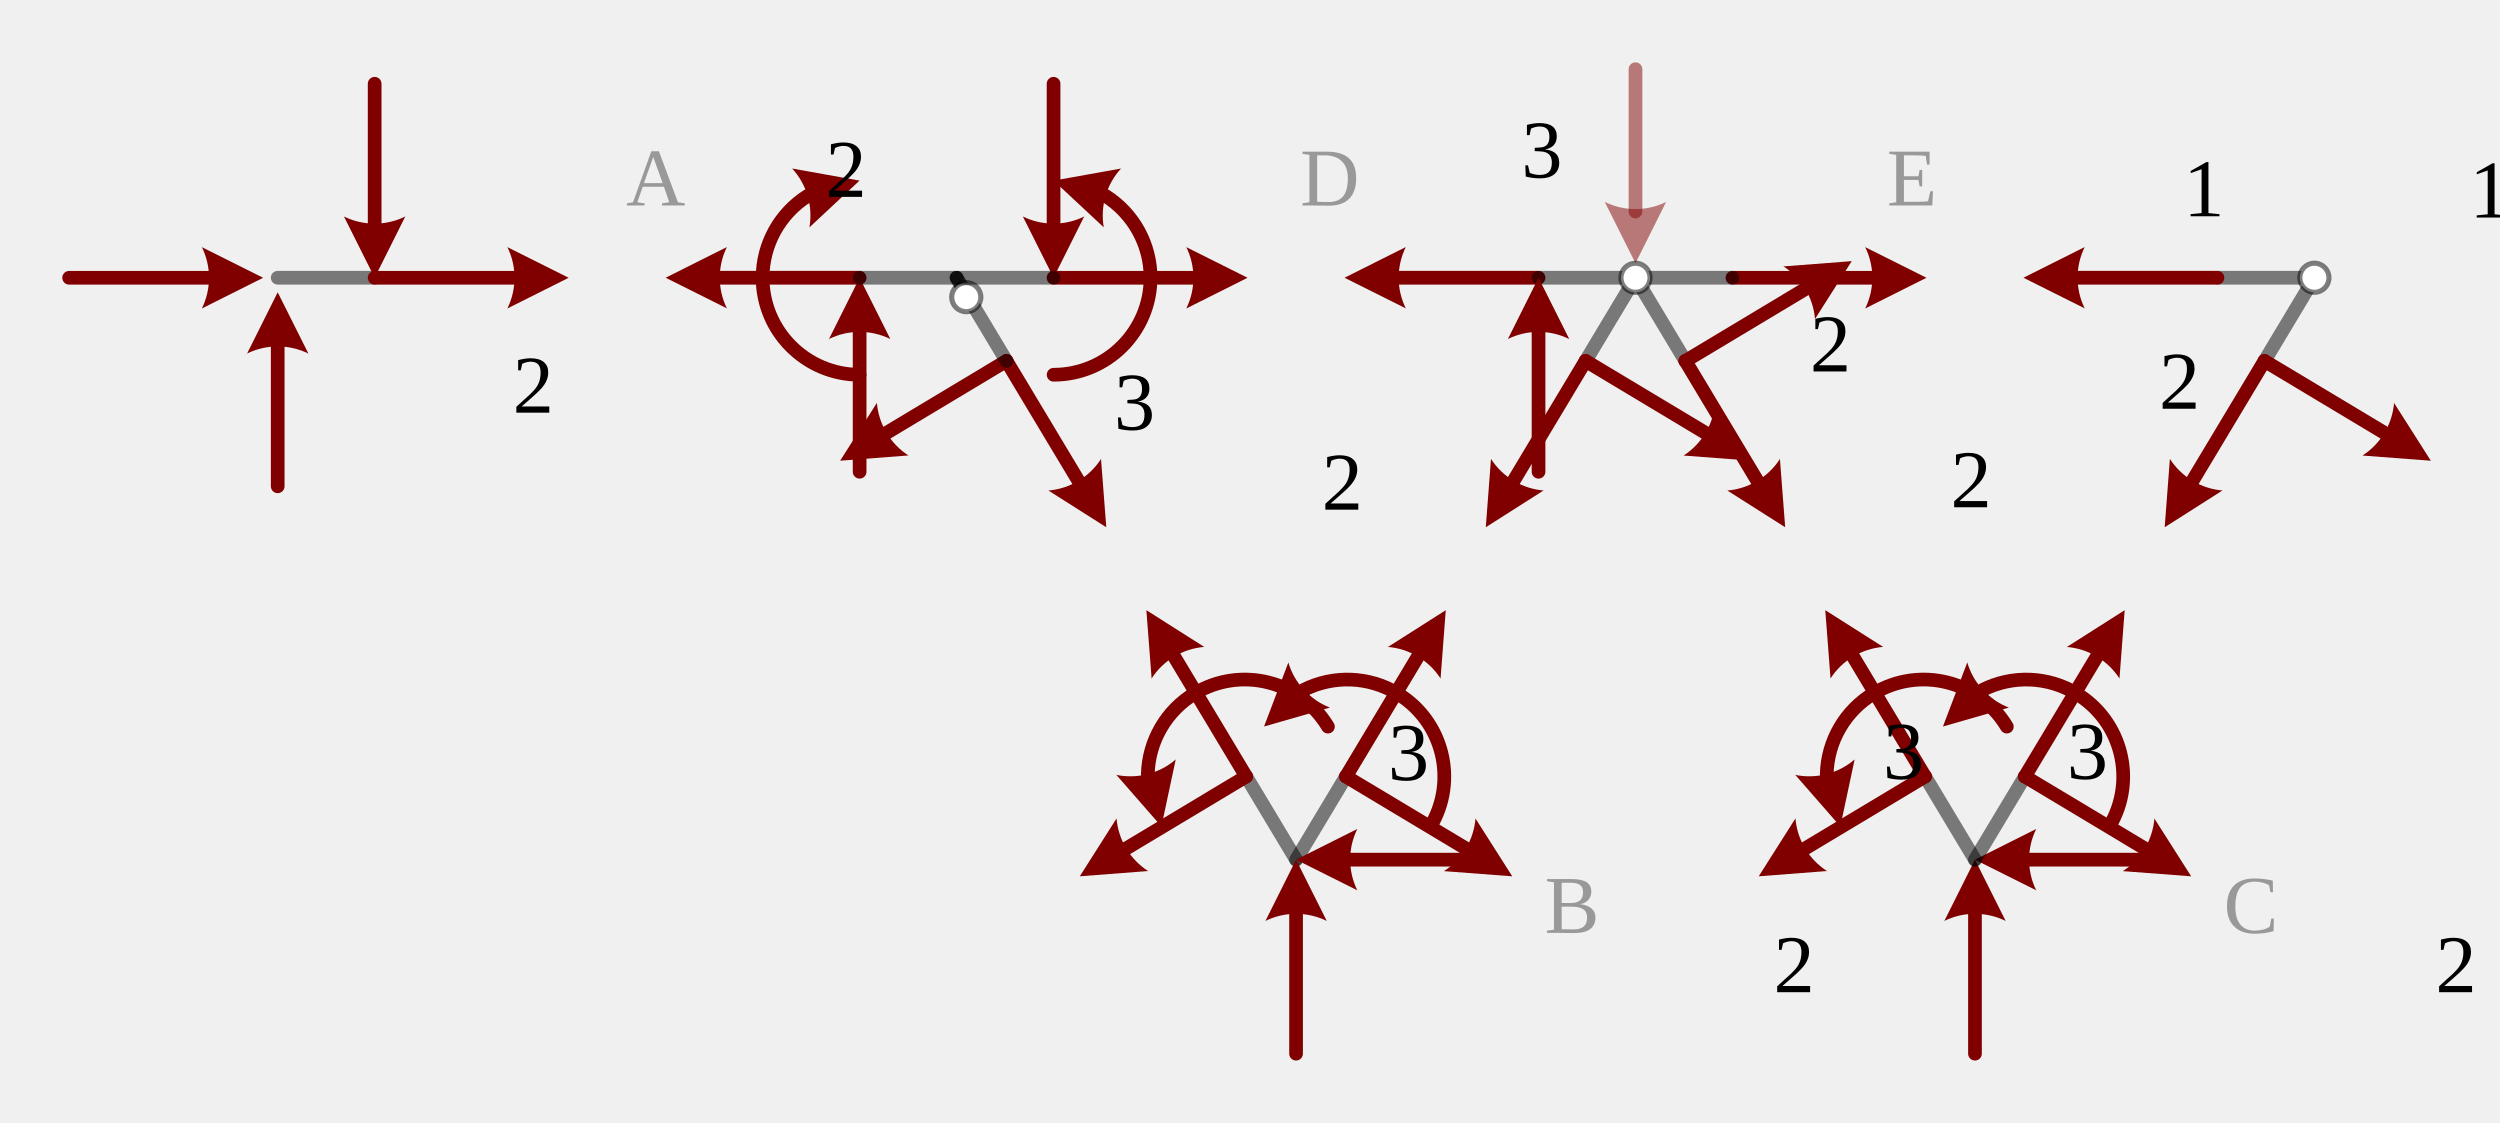
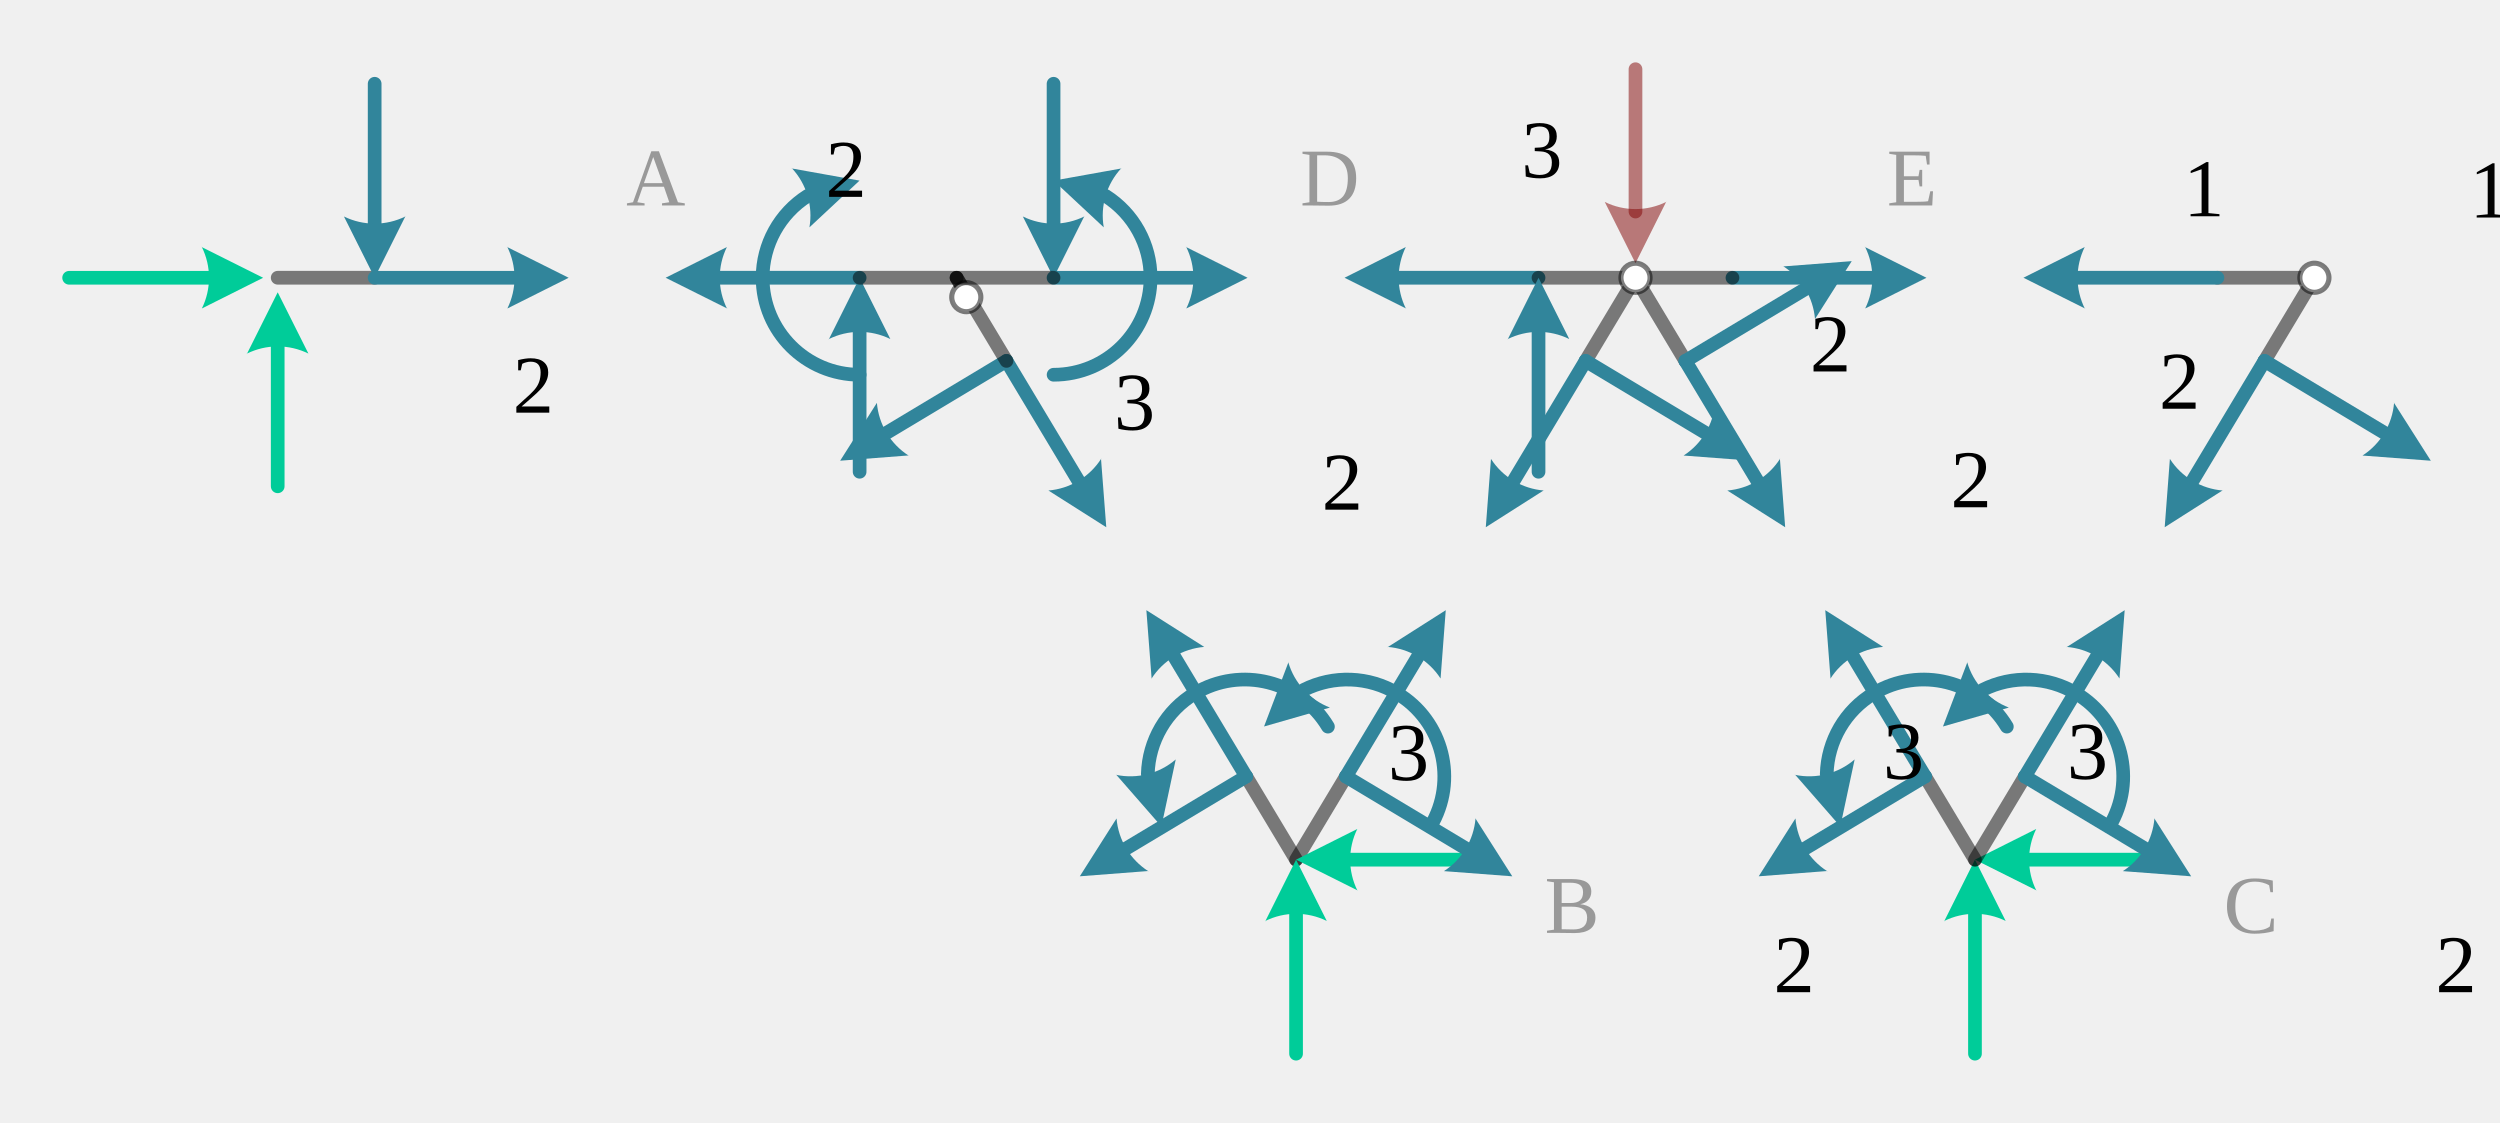
- <svg xmlns="http://www.w3.org/2000/svg" xmlns:ns1="http://schemas.microsoft.com/visio/2003/SVGExtensions/" xmlns:xlink="http://www.w3.org/1999/xlink" width="5.074in" height="2.279in" viewBox="0 0 365.339 164.072" xml:space="preserve" color-interpolation-filters="sRGB" class="st12">
+ <svg xmlns="http://www.w3.org/2000/svg" xmlns:ns1="http://schemas.microsoft.com/visio/2003/SVGExtensions/" xmlns:xlink="http://www.w3.org/1999/xlink" width="5.074in" height="2.279in" viewBox="0 0 365.339 164.072" xml:space="preserve" color-interpolation-filters="sRGB" class="st14">
  <ns1:documentProperties ns1:langID="1043" ns1:metric="true" ns1:viewMarkup="false" />
  <style type="text/css">
	
		.st1 {stroke:#000000;stroke-linecap:round;stroke-linejoin:round;stroke-opacity:0.5;stroke-width:2}
		.st2 {marker-start:url(#mrkr5-21);stroke:#800000;stroke-linecap:round;stroke-linejoin:round;stroke-opacity:0.5;stroke-width:2}
		.st3 {fill:#800000;fill-opacity:0.5;stroke:#800000;stroke-opacity:0.5;stroke-width:0.442}
- 		.st4 {marker-start:url(#mrkr5-27);stroke:#800000;stroke-linecap:round;stroke-linejoin:round;stroke-width:2}
- 		.st5 {fill:#800000;fill-opacity:1;stroke:#800000;stroke-opacity:1;stroke-width:0.442}
- 		.st6 {marker-end:url(#mrkr5-98);stroke:#800000;stroke-linecap:round;stroke-linejoin:round;stroke-width:2}
- 		.st7 {fill:#ffffff;stroke:#000000;stroke-linecap:round;stroke-linejoin:round;stroke-opacity:0.5;stroke-width:0.75}
- 		.st8 {fill:none;stroke:none;stroke-linecap:round;stroke-linejoin:round;stroke-width:0.24}
- 		.st9 {fill:#999999;font-family:Times New Roman;font-size:1em}
- 		.st10 {fill:none;stroke:none;stroke-linecap:round;stroke-linejoin:round;stroke-width:0.75}
- 		.st11 {fill:#000000;font-family:Times New Roman;font-size:1em}
- 		.st12 {fill:none;fill-rule:evenodd;font-size:12px;overflow:visible;stroke-linecap:square;stroke-miterlimit:3}
+ 		.st4 {marker-start:url(#mrkr5-27);stroke:#00cc99;stroke-linecap:round;stroke-linejoin:round;stroke-width:2}
+ 		.st5 {fill:#00cc99;fill-opacity:1;stroke:#00cc99;stroke-opacity:1;stroke-width:0.442}
+ 		.st6 {marker-start:url(#mrkr5-58);stroke:#31859b;stroke-linecap:round;stroke-linejoin:round;stroke-width:2}
+ 		.st7 {fill:#31859b;fill-opacity:1;stroke:#31859b;stroke-opacity:1;stroke-width:0.442}
+ 		.st8 {marker-end:url(#mrkr5-99);stroke:#31859b;stroke-linecap:round;stroke-linejoin:round;stroke-width:2}
+ 		.st9 {fill:#ffffff;stroke:#000000;stroke-linecap:round;stroke-linejoin:round;stroke-opacity:0.5;stroke-width:0.75}
+ 		.st10 {fill:none;stroke:none;stroke-linecap:round;stroke-linejoin:round;stroke-width:0.24}
+ 		.st11 {fill:#999999;font-family:Times New Roman;font-size:1em}
+ 		.st12 {fill:none;stroke:none;stroke-linecap:round;stroke-linejoin:round;stroke-width:0.75}
+ 		.st13 {fill:#000000;font-family:Times New Roman;font-size:1em}
+ 		.st14 {fill:none;fill-rule:evenodd;font-size:12px;overflow:visible;stroke-linecap:square;stroke-miterlimit:3}
	
	</style>
  <defs id="Markers">
    <g id="lend5">
      <path d="M 2 1 L 0 0 L 1.981 -0.993 C 1.672 -0.365 1.673 0.373 1.985 1 " style="stroke:none" />
    </g>
    <marker id="mrkr5-21" class="st3" ns1:arrowType="5" ns1:arrowSize="2" ns1:setback="3.775" refX="3.775" orient="auto" markerUnits="strokeWidth" overflow="visible">
      <use xlink:href="#lend5" transform="scale(2.26) " />
    </marker>
    <marker id="mrkr5-27" class="st5" ns1:arrowType="5" ns1:arrowSize="2" ns1:setback="3.775" refX="3.775" orient="auto" markerUnits="strokeWidth" overflow="visible">
      <use xlink:href="#lend5" transform="scale(2.26) " />
    </marker>
-     <marker id="mrkr5-98" class="st5" ns1:arrowType="5" ns1:arrowSize="2" ns1:setback="3.775" refX="-3.775" orient="auto" markerUnits="strokeWidth" overflow="visible">
+     <marker id="mrkr5-58" class="st7" ns1:arrowType="5" ns1:arrowSize="2" ns1:setback="3.775" refX="3.775" orient="auto" markerUnits="strokeWidth" overflow="visible">
+       <use xlink:href="#lend5" transform="scale(2.26) " />
+     </marker>
+     <marker id="mrkr5-99" class="st7" ns1:arrowType="5" ns1:arrowSize="2" ns1:setback="3.775" refX="-3.775" orient="auto" markerUnits="strokeWidth" overflow="visible">
      <use xlink:href="#lend5" transform="scale(-2.26,-2.26) " />
    </marker>
  </defs>
  <g ns1:mID="0" ns1:index="1" ns1:groupContext="foregroundPage">
    <ns1:pageProperties ns1:drawingScale="0.0393701" ns1:pageScale="0.0393701" ns1:drawingUnits="24" ns1:shadowOffsetX="8.50394" ns1:shadowOffsetY="-8.50394" />
-     <g id="shape451-1" ns1:mID="451" ns1:groupContext="shape" transform="translate(40.5794,-123.493)">
-       <path d="M0 164.07 L14.17 164.07" class="st1" />
-     </g>
-     <g id="shape452-4" ns1:mID="452" ns1:groupContext="shape" transform="translate(379.695,124.994) rotate(120.964)">
-       <path d="M0 164.07 L14.17 164.07" class="st1" />
-     </g>
-     <g id="shape453-7" ns1:mID="453" ns1:groupContext="shape" transform="translate(280.483,-43.835) rotate(59.0362)">
+     <g id="shape138-1" ns1:mID="138" ns1:groupContext="shape" transform="translate(40.5794,-123.493)">
+       <path d="M0 164.07 L14.17 164.07" class="st1" />
+     </g>
+     <g id="shape139-4" ns1:mID="139" ns1:groupContext="shape" transform="translate(379.695,124.994) rotate(120.964)">
+       <path d="M0 164.07 L14.17 164.07" class="st1" />
+     </g>
+     <g id="shape140-7" ns1:mID="140" ns1:groupContext="shape" transform="translate(280.483,-43.835) rotate(59.0362)">
      <path d="M0 164.07 L2.83 164.07" class="st1" />
    </g>
-     <g id="shape454-10" ns1:mID="454" ns1:groupContext="shape" transform="translate(322.797,29.0509) rotate(59.0362)">
-       <path d="M0 164.07 L14.17 164.07" class="st1" />
-     </g>
-     <g id="shape455-13" ns1:mID="455" ns1:groupContext="shape" transform="translate(337.381,197.88) rotate(120.964)">
-       <path d="M0 164.07 L14.17 164.07" class="st1" />
-     </g>
-     <g id="shape456-16" ns1:mID="456" ns1:groupContext="shape" transform="translate(74.9323,38.4535) rotate(-90)">
+     <g id="shape141-10" ns1:mID="141" ns1:groupContext="shape" transform="translate(322.797,29.0509) rotate(59.0362)">
+       <path d="M0 164.07 L14.17 164.07" class="st1" />
+     </g>
+     <g id="shape142-13" ns1:mID="142" ns1:groupContext="shape" transform="translate(337.381,197.88) rotate(120.964)">
+       <path d="M0 164.07 L14.17 164.07" class="st1" />
+     </g>
+     <g id="shape143-16" ns1:mID="143" ns1:groupContext="shape" transform="translate(74.9323,38.4535) rotate(-90)">
      <path d="M7.55 164.07 L7.91 164.07 L28.35 164.07" class="st2" />
    </g>
-     <g id="shape457-22" ns1:mID="457" ns1:groupContext="shape" transform="translate(204.652,42.7055) rotate(90)">
-       <path d="M7.55 164.07 L7.91 164.07 L28.35 164.07" class="st4" />
-     </g>
-     <g id="shape458-28" ns1:mID="458" ns1:groupContext="shape" transform="translate(353.471,125.619) rotate(90)">
-       <path d="M7.55 164.07 L7.91 164.07 L28.35 164.07" class="st4" />
-     </g>
-     <g id="shape459-33" ns1:mID="459" ns1:groupContext="shape" transform="translate(452.683,125.619) rotate(90)">
-       <path d="M7.55 164.07 L7.91 164.07 L28.35 164.07" class="st4" />
-     </g>
-     <g id="shape460-38" ns1:mID="460" ns1:groupContext="shape" transform="translate(288.611,-38.4535)">
-       <path d="M7.55 164.07 L7.91 164.07 L28.35 164.07" class="st4" />
-     </g>
-     <g id="shape461-43" ns1:mID="461" ns1:groupContext="shape" transform="translate(189.398,-38.4535)">
-       <path d="M7.55 164.07 L7.91 164.07 L28.35 164.07" class="st4" />
-     </g>
-     <g id="shape462-48" ns1:mID="462" ns1:groupContext="shape" transform="translate(38.4535,204.652) rotate(180)">
-       <path d="M7.55 164.07 L7.91 164.07 L28.35 164.07" class="st4" />
-     </g>
-     <g id="shape463-53" ns1:mID="463" ns1:groupContext="shape" transform="translate(83.0991,204.652) rotate(180)">
-       <path d="M7.55 164.07 L7.91 164.07 L28.35 164.07" class="st4" />
-     </g>
-     <g id="shape464-58" ns1:mID="464" ns1:groupContext="shape" transform="translate(-109.32,40.5795) rotate(-90)">
-       <path d="M7.55 164.07 L7.91 164.07 L28.35 164.07" class="st4" />
-     </g>
-     <g id="shape465-63" ns1:mID="465" ns1:groupContext="shape" transform="translate(-10.1071,40.5795) rotate(-90)">
-       <path d="M7.55 164.07 L7.91 164.07 L28.35 164.07" class="st4" />
-     </g>
-     <g id="shape466-68" ns1:mID="466" ns1:groupContext="shape" transform="translate(289.691,40.5795) rotate(90)">
-       <path d="M7.55 164.07 L7.91 164.07 L28.35 164.07" class="st4" />
-     </g>
-     <g id="shape467-73" ns1:mID="467" ns1:groupContext="shape" transform="translate(20.9774,161.454) rotate(-120.964)">
-       <path d="M7.55 164.07 L7.91 164.07 L28.35 164.07" class="st4" />
-     </g>
-     <g id="shape468-78" ns1:mID="468" ns1:groupContext="shape" transform="translate(182.312,204.652) rotate(180)">
-       <path d="M7.55 164.07 L7.91 164.07 L28.35 164.07" class="st4" />
-     </g>
-     <g id="shape469-83" ns1:mID="469" ns1:groupContext="shape" transform="translate(97.2723,-123.493)">
-       <path d="M7.55 164.07 L7.91 164.07 L28.35 164.07" class="st4" />
-     </g>
-     <g id="shape470-88" ns1:mID="470" ns1:groupContext="shape" transform="translate(38.3626,-73.3737) rotate(-30.9638)">
-       <path d="M7.55 164.07 L7.91 164.07 L28.35 164.07" class="st4" />
-     </g>
-     <g id="shape471-93" ns1:mID="471" ns1:groupContext="shape" transform="translate(-38.4536,54.7527) rotate(-90)">
-       <path d="M-0 164.07 A14.173 14.173 0 0 1 14.17 149.9 A14.173 14.173 0 0 1 26.14 156.48 L26.24 156.82" class="st6" />
-     </g>
-     <g id="shape472-99" ns1:mID="472" ns1:groupContext="shape" transform="translate(318.038,54.7527) rotate(90) scale(-1,1)">
-       <path d="M-0 164.07 A14.173 14.173 0 0 1 14.17 149.9 A14.173 14.173 0 0 1 26.14 156.48 L26.24 156.82" class="st6" />
-     </g>
-     <g id="shape473-104" ns1:mID="473" ns1:groupContext="shape" transform="translate(196.485,-123.493)">
-       <path d="M7.55 164.07 L7.91 164.07 L28.35 164.07" class="st4" />
-     </g>
-     <g id="shape474-109" ns1:mID="474" ns1:groupContext="shape" transform="translate(281.524,204.652) rotate(180)">
-       <path d="M7.55 164.07 L7.91 164.07 L28.35 164.07" class="st4" />
-     </g>
-     <g id="shape475-114" ns1:mID="475" ns1:groupContext="shape" transform="translate(6.39328,137.148) rotate(-120.964)">
-       <path d="M0 164.07 L14.17 164.07" class="st1" />
-     </g>
-     <g id="shape476-117" ns1:mID="476" ns1:groupContext="shape" transform="translate(139.083,-118.532)">
-       <ellipse cx="2.126" cy="161.946" rx="2.126" ry="2.126" class="st7" />
-     </g>
-     <g id="shape477-119" ns1:mID="477" ns1:groupContext="shape" transform="translate(125.619,-123.493)">
-       <path d="M0 164.07 L14.17 164.07" class="st1" />
-     </g>
-     <g id="shape478-122" ns1:mID="478" ns1:groupContext="shape" transform="translate(139.792,-123.493)">
-       <path d="M0 164.07 L14.17 164.07" class="st1" />
-     </g>
-     <g id="shape479-125" ns1:mID="479" ns1:groupContext="shape" transform="translate(224.831,-123.493)">
-       <path d="M0 164.07 L14.17 164.07" class="st1" />
-     </g>
-     <g id="shape480-128" ns1:mID="480" ns1:groupContext="shape" transform="translate(239.005,-123.493)">
-       <path d="M0 164.07 L14.17 164.07" class="st1" />
-     </g>
-     <g id="shape481-131" ns1:mID="481" ns1:groupContext="shape" transform="translate(105.606,137.148) rotate(-120.964)">
-       <path d="M0 164.07 L14.17 164.07" class="st1" />
-     </g>
-     <g id="shape482-134" ns1:mID="482" ns1:groupContext="shape" transform="translate(236.879,-121.367)">
-       <ellipse cx="2.126" cy="161.946" rx="2.126" ry="2.126" class="st7" />
-     </g>
-     <g id="shape483-136" ns1:mID="483" ns1:groupContext="shape" transform="translate(388.904,40.5795) rotate(90)">
-       <path d="M7.55 164.07 L7.91 164.07 L28.35 164.07" class="st4" />
-     </g>
-     <g id="shape484-141" ns1:mID="484" ns1:groupContext="shape" transform="translate(308.213,4.7439) rotate(59.0362)">
-       <path d="M7.55 164.07 L7.91 164.07 L28.35 164.07" class="st4" />
-     </g>
-     <g id="shape485-146" ns1:mID="485" ns1:groupContext="shape" transform="translate(73.3847,-12.6412) rotate(-30.9638)">
-       <path d="M7.55 164.07 L7.91 164.07 L28.35 164.07" class="st4" />
-     </g>
-     <g id="shape486-151" ns1:mID="486" ns1:groupContext="shape" transform="translate(351.965,173.573) rotate(120.964)">
-       <path d="M7.55 164.07 L7.91 164.07 L28.35 164.07" class="st4" />
-     </g>
-     <g id="shape487-156" ns1:mID="487" ns1:groupContext="shape" transform="translate(136.583,268.74) rotate(-149.036)">
-       <path d="M7.55 164.07 L7.91 164.07 L28.35 164.07" class="st4" />
-     </g>
-     <g id="shape488-161" ns1:mID="488" ns1:groupContext="shape" transform="translate(76.4376,-7.37481) rotate(-59.0362)">
-       <path d="M7.55 164.07 L7.91 164.07 L28.35 164.07" class="st4" />
-     </g>
-     <g id="shape489-166" ns1:mID="489" ns1:groupContext="shape" transform="translate(171.605,208.008) rotate(-149.036)">
-       <path d="M7.55 164.07 L7.91 164.07 L28.35 164.07" class="st4" />
-     </g>
-     <g id="shape490-171" ns1:mID="490" ns1:groupContext="shape" transform="translate(120.19,161.454) rotate(-120.964)">
-       <path d="M7.55 164.07 L7.91 164.07 L28.35 164.07" class="st4" />
-     </g>
-     <g id="shape491-176" ns1:mID="491" ns1:groupContext="shape" transform="translate(355.018,178.84) rotate(149.036)">
-       <path d="M7.55 164.07 L7.91 164.07 L28.35 164.07" class="st4" />
-     </g>
-     <g id="shape492-181" ns1:mID="492" ns1:groupContext="shape" transform="translate(478.908,124.994) rotate(120.964)">
-       <path d="M0 164.07 L14.17 164.07" class="st1" />
-     </g>
-     <g id="shape493-184" ns1:mID="493" ns1:groupContext="shape" transform="translate(324.044,-123.493)">
-       <path d="M0 164.07 L14.17 164.07" class="st1" />
-     </g>
-     <g id="shape494-187" ns1:mID="494" ns1:groupContext="shape" transform="translate(336.091,-121.367)">
-       <ellipse cx="2.126" cy="161.946" rx="2.126" ry="2.126" class="st7" />
-     </g>
-     <g id="shape495-189" ns1:mID="495" ns1:groupContext="shape" transform="translate(295.698,-123.493)">
-       <path d="M7.55 164.07 L7.91 164.07 L28.35 164.07" class="st4" />
-     </g>
-     <g id="shape496-194" ns1:mID="496" ns1:groupContext="shape" transform="translate(175.65,-7.37484) rotate(-59.0362)">
-       <path d="M7.55 164.07 L7.91 164.07 L28.35 164.07" class="st4" />
-     </g>
-     <g id="shape497-199" ns1:mID="497" ns1:groupContext="shape" transform="translate(270.817,208.008) rotate(-149.036)">
-       <path d="M7.55 164.07 L7.91 164.07 L28.35 164.07" class="st4" />
-     </g>
-     <g id="shape498-204" ns1:mID="498" ns1:groupContext="shape" transform="translate(422.01,29.0509) rotate(59.0362)">
-       <path d="M0 164.07 L14.17 164.07" class="st1" />
-     </g>
-     <g id="shape499-207" ns1:mID="499" ns1:groupContext="shape" transform="translate(436.594,197.88) rotate(120.964)">
-       <path d="M0 164.07 L14.17 164.07" class="st1" />
-     </g>
-     <g id="shape500-210" ns1:mID="500" ns1:groupContext="shape" transform="translate(451.178,173.573) rotate(120.964)">
-       <path d="M7.55 164.07 L7.91 164.07 L28.35 164.07" class="st4" />
-     </g>
-     <g id="shape501-215" ns1:mID="501" ns1:groupContext="shape" transform="translate(235.795,268.74) rotate(-149.036)">
-       <path d="M7.55 164.07 L7.91 164.07 L28.35 164.07" class="st4" />
-     </g>
-     <g id="shape502-220" ns1:mID="502" ns1:groupContext="shape" transform="translate(407.425,4.7439) rotate(59.0362)">
-       <path d="M7.55 164.07 L7.91 164.07 L28.35 164.07" class="st4" />
-     </g>
-     <g id="shape503-225" ns1:mID="503" ns1:groupContext="shape" transform="translate(172.597,-12.6412) rotate(-30.9638)">
-       <path d="M7.55 164.07 L7.91 164.07 L28.35 164.07" class="st4" />
-     </g>
-     <g id="shape504-230" ns1:mID="504" ns1:groupContext="shape" transform="translate(293.46,-19.9298) rotate(30.9638) scale(-1,1)">
-       <path d="M-0 164.07 A14.173 14.173 0 0 1 14.17 149.9 A14.173 14.173 0 0 1 26.14 156.48 L26.24 156.82" class="st6" />
-     </g>
-     <g id="shape505-235" ns1:mID="505" ns1:groupContext="shape" transform="translate(109.643,-34.514) rotate(-30.9638) scale(-1,1)">
-       <path d="M-0 164.07 A14.173 14.173 0 0 1 14.17 149.9 A14.173 14.173 0 0 1 26.14 156.48 L26.24 156.82" class="st6" />
-     </g>
-     <g id="shape506-240" ns1:mID="506" ns1:groupContext="shape" transform="translate(392.673,-19.9298) rotate(30.9638) scale(-1,1)">
-       <path d="M-0 164.07 A14.173 14.173 0 0 1 14.17 149.9 A14.173 14.173 0 0 1 26.14 156.48 L26.24 156.82" class="st6" />
-     </g>
-     <g id="shape507-245" ns1:mID="507" ns1:groupContext="shape" transform="translate(208.856,-34.514) rotate(-30.9638) scale(-1,1)">
-       <path d="M-0 164.07 A14.173 14.173 0 0 1 14.17 149.9 A14.173 14.173 0 0 1 26.14 156.48 L26.24 156.82" class="st6" />
-     </g>
-     <g id="shape508-250" ns1:mID="508" ns1:groupContext="shape" transform="translate(33.4928,-130.579)">
-       <ns1:textBlock ns1:margins="rect(4,4,4,4)" ns1:tabSpace="42.5197" />
-       <ns1:textRect cx="7.087" cy="156.986" width="14.18" height="14.173" />
-       <rect x="0" y="149.899" width="14.173" height="14.173" class="st8" />
-       <text x="4" y="160.59" class="st9" ns1:langID="1043">
+     <g id="shape144-22" ns1:mID="144" ns1:groupContext="shape" transform="translate(204.652,42.7055) rotate(90)">
+       <path d="M7.55 164.07 L7.91 164.07 L28.35 164.07" class="st4" />
+     </g>
+     <g id="shape145-28" ns1:mID="145" ns1:groupContext="shape" transform="translate(353.471,125.619) rotate(90)">
+       <path d="M7.55 164.07 L7.91 164.07 L28.35 164.07" class="st4" />
+     </g>
+     <g id="shape146-33" ns1:mID="146" ns1:groupContext="shape" transform="translate(452.683,125.619) rotate(90)">
+       <path d="M7.55 164.07 L7.91 164.07 L28.35 164.07" class="st4" />
+     </g>
+     <g id="shape147-38" ns1:mID="147" ns1:groupContext="shape" transform="translate(288.611,-38.4535)">
+       <path d="M7.55 164.07 L7.91 164.07 L28.35 164.07" class="st4" />
+     </g>
+     <g id="shape148-43" ns1:mID="148" ns1:groupContext="shape" transform="translate(189.398,-38.4535)">
+       <path d="M7.55 164.07 L7.91 164.07 L28.35 164.07" class="st4" />
+     </g>
+     <g id="shape149-48" ns1:mID="149" ns1:groupContext="shape" transform="translate(38.4535,204.652) rotate(180)">
+       <path d="M7.55 164.07 L7.91 164.07 L28.35 164.07" class="st4" />
+     </g>
+     <g id="shape150-53" ns1:mID="150" ns1:groupContext="shape" transform="translate(83.0991,204.652) rotate(180)">
+       <path d="M7.55 164.07 L7.91 164.07 L28.35 164.07" class="st6" />
+     </g>
+     <g id="shape151-59" ns1:mID="151" ns1:groupContext="shape" transform="translate(-109.32,40.5795) rotate(-90)">
+       <path d="M7.55 164.07 L7.91 164.07 L28.35 164.07" class="st6" />
+     </g>
+     <g id="shape152-64" ns1:mID="152" ns1:groupContext="shape" transform="translate(-10.1071,40.5795) rotate(-90)">
+       <path d="M7.55 164.07 L7.91 164.07 L28.35 164.07" class="st6" />
+     </g>
+     <g id="shape153-69" ns1:mID="153" ns1:groupContext="shape" transform="translate(289.691,40.5795) rotate(90)">
+       <path d="M7.55 164.07 L7.91 164.07 L28.35 164.07" class="st6" />
+     </g>
+     <g id="shape154-74" ns1:mID="154" ns1:groupContext="shape" transform="translate(20.9774,161.454) rotate(-120.964)">
+       <path d="M7.55 164.07 L7.91 164.07 L28.35 164.07" class="st6" />
+     </g>
+     <g id="shape155-79" ns1:mID="155" ns1:groupContext="shape" transform="translate(182.312,204.652) rotate(180)">
+       <path d="M7.55 164.07 L7.91 164.07 L28.35 164.07" class="st6" />
+     </g>
+     <g id="shape156-84" ns1:mID="156" ns1:groupContext="shape" transform="translate(97.2723,-123.493)">
+       <path d="M7.55 164.07 L7.91 164.07 L28.35 164.07" class="st6" />
+     </g>
+     <g id="shape157-89" ns1:mID="157" ns1:groupContext="shape" transform="translate(38.3626,-73.3737) rotate(-30.9638)">
+       <path d="M7.55 164.07 L7.91 164.07 L28.35 164.07" class="st6" />
+     </g>
+     <g id="shape158-94" ns1:mID="158" ns1:groupContext="shape" transform="translate(-38.4536,54.7527) rotate(-90)">
+       <path d="M-0 164.07 A14.173 14.173 0 0 1 14.17 149.9 A14.173 14.173 0 0 1 26.14 156.48 L26.24 156.82" class="st8" />
+     </g>
+     <g id="shape159-100" ns1:mID="159" ns1:groupContext="shape" transform="translate(318.038,54.7527) rotate(90) scale(-1,1)">
+       <path d="M-0 164.07 A14.173 14.173 0 0 1 14.17 149.9 A14.173 14.173 0 0 1 26.14 156.48 L26.24 156.82" class="st8" />
+     </g>
+     <g id="shape160-105" ns1:mID="160" ns1:groupContext="shape" transform="translate(196.485,-123.493)">
+       <path d="M7.55 164.07 L7.91 164.07 L28.35 164.07" class="st6" />
+     </g>
+     <g id="shape161-110" ns1:mID="161" ns1:groupContext="shape" transform="translate(281.524,204.652) rotate(180)">
+       <path d="M7.55 164.07 L7.91 164.07 L28.35 164.07" class="st6" />
+     </g>
+     <g id="shape162-115" ns1:mID="162" ns1:groupContext="shape" transform="translate(6.39328,137.148) rotate(-120.964)">
+       <path d="M0 164.07 L14.17 164.07" class="st1" />
+     </g>
+     <g id="shape163-118" ns1:mID="163" ns1:groupContext="shape" transform="translate(139.083,-118.532)">
+       <ellipse cx="2.126" cy="161.946" rx="2.126" ry="2.126" class="st9" />
+     </g>
+     <g id="shape164-120" ns1:mID="164" ns1:groupContext="shape" transform="translate(125.619,-123.493)">
+       <path d="M0 164.07 L14.17 164.07" class="st1" />
+     </g>
+     <g id="shape165-123" ns1:mID="165" ns1:groupContext="shape" transform="translate(139.792,-123.493)">
+       <path d="M0 164.07 L14.17 164.07" class="st1" />
+     </g>
+     <g id="shape166-126" ns1:mID="166" ns1:groupContext="shape" transform="translate(224.831,-123.493)">
+       <path d="M0 164.07 L14.17 164.07" class="st1" />
+     </g>
+     <g id="shape167-129" ns1:mID="167" ns1:groupContext="shape" transform="translate(239.005,-123.493)">
+       <path d="M0 164.07 L14.17 164.07" class="st1" />
+     </g>
+     <g id="shape168-132" ns1:mID="168" ns1:groupContext="shape" transform="translate(105.606,137.148) rotate(-120.964)">
+       <path d="M0 164.07 L14.17 164.07" class="st1" />
+     </g>
+     <g id="shape169-135" ns1:mID="169" ns1:groupContext="shape" transform="translate(236.879,-121.367)">
+       <ellipse cx="2.126" cy="161.946" rx="2.126" ry="2.126" class="st9" />
+     </g>
+     <g id="shape170-137" ns1:mID="170" ns1:groupContext="shape" transform="translate(388.904,40.5795) rotate(90)">
+       <path d="M7.55 164.07 L7.91 164.07 L28.35 164.07" class="st6" />
+     </g>
+     <g id="shape171-142" ns1:mID="171" ns1:groupContext="shape" transform="translate(308.213,4.7439) rotate(59.0362)">
+       <path d="M7.55 164.07 L7.91 164.07 L28.35 164.07" class="st6" />
+     </g>
+     <g id="shape172-147" ns1:mID="172" ns1:groupContext="shape" transform="translate(73.3847,-12.6412) rotate(-30.9638)">
+       <path d="M7.55 164.07 L7.91 164.07 L28.35 164.07" class="st6" />
+     </g>
+     <g id="shape173-152" ns1:mID="173" ns1:groupContext="shape" transform="translate(351.965,173.573) rotate(120.964)">
+       <path d="M7.55 164.07 L7.91 164.07 L28.35 164.07" class="st6" />
+     </g>
+     <g id="shape174-157" ns1:mID="174" ns1:groupContext="shape" transform="translate(136.583,268.74) rotate(-149.036)">
+       <path d="M7.55 164.07 L7.91 164.07 L28.35 164.07" class="st6" />
+     </g>
+     <g id="shape175-162" ns1:mID="175" ns1:groupContext="shape" transform="translate(76.4376,-7.37481) rotate(-59.0362)">
+       <path d="M7.55 164.07 L7.91 164.07 L28.35 164.07" class="st6" />
+     </g>
+     <g id="shape176-167" ns1:mID="176" ns1:groupContext="shape" transform="translate(171.605,208.008) rotate(-149.036)">
+       <path d="M7.55 164.07 L7.91 164.07 L28.35 164.07" class="st6" />
+     </g>
+     <g id="shape177-172" ns1:mID="177" ns1:groupContext="shape" transform="translate(120.19,161.454) rotate(-120.964)">
+       <path d="M7.55 164.07 L7.91 164.07 L28.35 164.07" class="st6" />
+     </g>
+     <g id="shape178-177" ns1:mID="178" ns1:groupContext="shape" transform="translate(355.018,178.84) rotate(149.036)">
+       <path d="M7.55 164.07 L7.91 164.07 L28.35 164.07" class="st6" />
+     </g>
+     <g id="shape179-182" ns1:mID="179" ns1:groupContext="shape" transform="translate(478.908,124.994) rotate(120.964)">
+       <path d="M0 164.07 L14.17 164.07" class="st1" />
+     </g>
+     <g id="shape180-185" ns1:mID="180" ns1:groupContext="shape" transform="translate(324.044,-123.493)">
+       <path d="M0 164.07 L14.17 164.07" class="st1" />
+     </g>
+     <g id="shape181-188" ns1:mID="181" ns1:groupContext="shape" transform="translate(336.091,-121.367)">
+       <ellipse cx="2.126" cy="161.946" rx="2.126" ry="2.126" class="st9" />
+     </g>
+     <g id="shape182-190" ns1:mID="182" ns1:groupContext="shape" transform="translate(295.698,-123.493)">
+       <path d="M7.55 164.07 L7.91 164.07 L28.35 164.07" class="st6" />
+     </g>
+     <g id="shape183-195" ns1:mID="183" ns1:groupContext="shape" transform="translate(175.65,-7.37484) rotate(-59.0362)">
+       <path d="M7.55 164.07 L7.91 164.07 L28.35 164.07" class="st6" />
+     </g>
+     <g id="shape184-200" ns1:mID="184" ns1:groupContext="shape" transform="translate(270.817,208.008) rotate(-149.036)">
+       <path d="M7.55 164.07 L7.91 164.07 L28.35 164.07" class="st6" />
+     </g>
+     <g id="shape185-205" ns1:mID="185" ns1:groupContext="shape" transform="translate(422.01,29.0509) rotate(59.0362)">
+       <path d="M0 164.07 L14.17 164.07" class="st1" />
+     </g>
+     <g id="shape186-208" ns1:mID="186" ns1:groupContext="shape" transform="translate(436.594,197.88) rotate(120.964)">
+       <path d="M0 164.07 L14.17 164.07" class="st1" />
+     </g>
+     <g id="shape187-211" ns1:mID="187" ns1:groupContext="shape" transform="translate(451.178,173.573) rotate(120.964)">
+       <path d="M7.55 164.07 L7.91 164.07 L28.35 164.07" class="st6" />
+     </g>
+     <g id="shape188-216" ns1:mID="188" ns1:groupContext="shape" transform="translate(235.795,268.74) rotate(-149.036)">
+       <path d="M7.55 164.07 L7.91 164.07 L28.35 164.07" class="st6" />
+     </g>
+     <g id="shape189-221" ns1:mID="189" ns1:groupContext="shape" transform="translate(407.425,4.7439) rotate(59.0362)">
+       <path d="M7.55 164.07 L7.91 164.07 L28.35 164.07" class="st6" />
+     </g>
+     <g id="shape190-226" ns1:mID="190" ns1:groupContext="shape" transform="translate(172.597,-12.6412) rotate(-30.9638)">
+       <path d="M7.55 164.07 L7.91 164.07 L28.35 164.07" class="st6" />
+     </g>
+     <g id="shape191-231" ns1:mID="191" ns1:groupContext="shape" transform="translate(293.46,-19.9298) rotate(30.9638) scale(-1,1)">
+       <path d="M-0 164.07 A14.173 14.173 0 0 1 14.17 149.9 A14.173 14.173 0 0 1 26.14 156.48 L26.24 156.82" class="st8" />
+     </g>
+     <g id="shape192-236" ns1:mID="192" ns1:groupContext="shape" transform="translate(109.643,-34.514) rotate(-30.9638) scale(-1,1)">
+       <path d="M-0 164.07 A14.173 14.173 0 0 1 14.17 149.9 A14.173 14.173 0 0 1 26.14 156.48 L26.24 156.82" class="st8" />
+     </g>
+     <g id="shape193-241" ns1:mID="193" ns1:groupContext="shape" transform="translate(392.673,-19.9298) rotate(30.9638) scale(-1,1)">
+       <path d="M-0 164.07 A14.173 14.173 0 0 1 14.17 149.9 A14.173 14.173 0 0 1 26.14 156.48 L26.24 156.82" class="st8" />
+     </g>
+     <g id="shape194-246" ns1:mID="194" ns1:groupContext="shape" transform="translate(208.856,-34.514) rotate(-30.9638) scale(-1,1)">
+       <path d="M-0 164.07 A14.173 14.173 0 0 1 14.17 149.9 A14.173 14.173 0 0 1 26.14 156.48 L26.24 156.82" class="st8" />
+     </g>
+     <g id="shape195-251" ns1:mID="195" ns1:groupContext="shape" transform="translate(33.4928,-130.579)">
+       <ns1:textBlock ns1:margins="rect(4,4,4,4)" ns1:tabSpace="42.5197" />
+       <ns1:textRect cx="7.087" cy="156.986" width="14.18" height="14.173" />
+       <rect x="0" y="149.899" width="14.173" height="14.173" class="st10" />
+       <text x="4" y="160.59" class="st11" ns1:langID="1043">
        <ns1:paragraph ns1:horizAlign="1" />
        <ns1:tabList />A</text>
    </g>
-     <g id="shape509-253" ns1:mID="509" ns1:groupContext="shape" transform="translate(167.731,-24.2803)">
-       <ns1:textBlock ns1:margins="rect(4,4,4,4)" ns1:tabSpace="42.5197" />
-       <ns1:textRect cx="7.087" cy="156.986" width="14.18" height="14.173" />
-       <rect x="0" y="149.899" width="14.173" height="14.173" class="st8" />
-       <text x="4" y="160.59" class="st9" ns1:langID="1043">
+     <g id="shape196-254" ns1:mID="196" ns1:groupContext="shape" transform="translate(167.731,-24.2803)">
+       <ns1:textBlock ns1:margins="rect(4,4,4,4)" ns1:tabSpace="42.5197" />
+       <ns1:textRect cx="7.087" cy="156.986" width="14.18" height="14.173" />
+       <rect x="0" y="149.899" width="14.173" height="14.173" class="st10" />
+       <text x="4" y="160.59" class="st11" ns1:langID="1043">
        <ns1:paragraph ns1:horizAlign="1" />
        <ns1:tabList />B</text>
    </g>
-     <g id="shape510-256" ns1:mID="510" ns1:groupContext="shape" transform="translate(266.944,-24.2803)">
-       <ns1:textBlock ns1:margins="rect(4,4,4,4)" ns1:tabSpace="42.5197" />
-       <ns1:textRect cx="7.087" cy="156.986" width="14.18" height="14.173" />
-       <rect x="0" y="149.899" width="14.173" height="14.173" class="st8" />
-       <text x="4" y="160.59" class="st9" ns1:langID="1043">
+     <g id="shape197-257" ns1:mID="197" ns1:groupContext="shape" transform="translate(266.944,-24.2803)">
+       <ns1:textBlock ns1:margins="rect(4,4,4,4)" ns1:tabSpace="42.5197" />
+       <ns1:textRect cx="7.087" cy="156.986" width="14.18" height="14.173" />
+       <rect x="0" y="149.899" width="14.173" height="14.173" class="st10" />
+       <text x="4" y="160.59" class="st11" ns1:langID="1043">
        <ns1:paragraph ns1:horizAlign="1" />
        <ns1:tabList />C</text>
    </g>
-     <g id="shape511-259" ns1:mID="511" ns1:groupContext="shape" transform="translate(131.997,-130.579)">
-       <ns1:textBlock ns1:margins="rect(4,4,4,4)" ns1:tabSpace="42.5197" />
-       <ns1:textRect cx="7.087" cy="156.986" width="14.18" height="14.173" />
-       <rect x="0" y="149.899" width="14.173" height="14.173" class="st8" />
-       <text x="4" y="160.59" class="st9" ns1:langID="1043">
+     <g id="shape198-260" ns1:mID="198" ns1:groupContext="shape" transform="translate(131.997,-130.579)">
+       <ns1:textBlock ns1:margins="rect(4,4,4,4)" ns1:tabSpace="42.5197" />
+       <ns1:textRect cx="7.087" cy="156.986" width="14.18" height="14.173" />
+       <rect x="0" y="149.899" width="14.173" height="14.173" class="st10" />
+       <text x="4" y="160.59" class="st11" ns1:langID="1043">
        <ns1:paragraph ns1:horizAlign="1" />
        <ns1:tabList />D</text>
    </g>
-     <g id="shape512-262" ns1:mID="512" ns1:groupContext="shape" transform="translate(217.745,-130.579)">
-       <ns1:textBlock ns1:margins="rect(4,4,4,4)" ns1:tabSpace="42.5197" />
-       <ns1:textRect cx="7.087" cy="156.986" width="14.18" height="14.173" />
-       <rect x="0" y="149.899" width="14.173" height="14.173" class="st8" />
-       <text x="4" y="160.59" class="st9" ns1:langID="1043">
+     <g id="shape199-263" ns1:mID="199" ns1:groupContext="shape" transform="translate(217.745,-130.579)">
+       <ns1:textBlock ns1:margins="rect(4,4,4,4)" ns1:tabSpace="42.5197" />
+       <ns1:textRect cx="7.087" cy="156.986" width="14.18" height="14.173" />
+       <rect x="0" y="149.899" width="14.173" height="14.173" class="st10" />
+       <text x="4" y="160.59" class="st11" ns1:langID="1043">
        <ns1:paragraph ns1:horizAlign="1" />
        <ns1:tabList />E</text>
    </g>
-     <g id="shape513-265" ns1:mID="513" ns1:groupContext="shape" transform="translate(331.131,-130.579)">
-       <ns1:textBlock ns1:margins="rect(4,4,4,4)" ns1:tabSpace="42.5197" />
-       <ns1:textRect cx="7.087" cy="156.986" width="14.18" height="14.173" />
-       <rect x="0" y="149.899" width="14.173" height="14.173" class="st8" />
-       <text x="4" y="160.59" class="st9" ns1:langID="1043">
+     <g id="shape200-266" ns1:mID="200" ns1:groupContext="shape" transform="translate(331.131,-130.579)">
+       <ns1:textBlock ns1:margins="rect(4,4,4,4)" ns1:tabSpace="42.5197" />
+       <ns1:textRect cx="7.087" cy="156.986" width="14.18" height="14.173" />
+       <rect x="0" y="149.899" width="14.173" height="14.173" class="st10" />
+       <text x="4" y="160.59" class="st11" ns1:langID="1043">
        <ns1:paragraph ns1:horizAlign="1" />
        <ns1:tabList />G</text>
    </g>
-     <g id="shape530-268" ns1:mID="530" ns1:groupContext="shape" transform="translate(12.9451,-96.2094)">
-       <ns1:textBlock ns1:margins="rect(4,4,4,4)" ns1:tabSpace="42.5197" />
-       <ns1:textRect cx="10.984" cy="152.911" width="21.97" height="22.323" />
-       <rect x="0" y="141.749" width="21.968" height="22.323" class="st10" />
-       <text x="7.98" y="156.51" class="st11" ns1:langID="1043">
-         <ns1:paragraph ns1:horizAlign="1" />
-         <ns1:tabList />2</text>
-     </g>
-     <g id="shape531-271" ns1:mID="531" ns1:groupContext="shape" transform="translate(197.197,-11.5243)">
-       <ns1:textBlock ns1:margins="rect(4,4,4,4)" ns1:tabSpace="42.5197" />
-       <ns1:textRect cx="10.984" cy="152.911" width="21.97" height="22.323" />
-       <rect x="0" y="141.749" width="21.968" height="22.323" class="st10" />
-       <text x="7.98" y="156.51" class="st11" ns1:langID="1043">
-         <ns1:paragraph ns1:horizAlign="1" />
-         <ns1:tabList />2</text>
-     </g>
-     <g id="shape532-274" ns1:mID="532" ns1:groupContext="shape" transform="translate(293.929,-11.5243)">
-       <ns1:textBlock ns1:margins="rect(4,4,4,4)" ns1:tabSpace="42.5197" />
-       <ns1:textRect cx="10.984" cy="152.911" width="21.97" height="22.323" />
-       <rect x="0" y="141.749" width="21.968" height="22.323" class="st10" />
-       <text x="7.98" y="156.51" class="st11" ns1:langID="1043">
-         <ns1:paragraph ns1:horizAlign="1" />
-         <ns1:tabList />2</text>
-     </g>
-     <g id="shape533-277" ns1:mID="533" ns1:groupContext="shape" transform="translate(58.6538,-127.745)">
-       <ns1:textBlock ns1:margins="rect(4,4,4,4)" ns1:tabSpace="42.5197" />
-       <ns1:textRect cx="10.984" cy="152.911" width="21.97" height="22.323" />
-       <rect x="0" y="141.749" width="21.968" height="22.323" class="st10" />
-       <text x="7.98" y="156.51" class="st11" ns1:langID="1043">
-         <ns1:paragraph ns1:horizAlign="1" />
-         <ns1:tabList />2</text>
-     </g>
-     <g id="shape534-280" ns1:mID="534" ns1:groupContext="shape" transform="translate(100.819,-93.7291)">
-       <ns1:textBlock ns1:margins="rect(4,4,4,4)" ns1:tabSpace="42.5197" />
-       <ns1:textRect cx="10.984" cy="152.911" width="21.97" height="22.323" />
-       <rect x="0" y="141.749" width="21.968" height="22.323" class="st10" />
-       <text x="7.98" y="156.51" class="st11" ns1:langID="1043">
-         <ns1:paragraph ns1:horizAlign="1" />
-         <ns1:tabList />3</text>
-     </g>
-     <g id="shape535-283" ns1:mID="535" ns1:groupContext="shape" transform="translate(131.171,-82.0362)">
-       <ns1:textBlock ns1:margins="rect(4,4,4,4)" ns1:tabSpace="42.5197" />
-       <ns1:textRect cx="10.984" cy="152.911" width="21.97" height="22.323" />
-       <rect x="0" y="141.749" width="21.968" height="22.323" class="st10" />
-       <text x="7.98" y="156.51" class="st11" ns1:langID="1043">
-         <ns1:paragraph ns1:horizAlign="1" />
-         <ns1:tabList />2</text>
-     </g>
-     <g id="shape536-286" ns1:mID="536" ns1:groupContext="shape" transform="translate(160.347,-130.579)">
-       <ns1:textBlock ns1:margins="rect(4,4,4,4)" ns1:tabSpace="42.5197" />
-       <ns1:textRect cx="10.984" cy="152.911" width="21.97" height="22.323" />
-       <rect x="0" y="141.749" width="21.968" height="22.323" class="st10" />
-       <text x="7.98" y="156.51" class="st11" ns1:langID="1043">
-         <ns1:paragraph ns1:horizAlign="1" />
-         <ns1:tabList />3</text>
-     </g>
-     <g id="shape537-289" ns1:mID="537" ns1:groupContext="shape" transform="translate(202.512,-102.233)">
-       <ns1:textBlock ns1:margins="rect(4,4,4,4)" ns1:tabSpace="42.5197" />
-       <ns1:textRect cx="10.984" cy="152.911" width="21.97" height="22.323" />
-       <rect x="0" y="141.749" width="21.968" height="22.323" class="st10" />
-       <text x="7.98" y="156.51" class="st11" ns1:langID="1043">
-         <ns1:paragraph ns1:horizAlign="1" />
-         <ns1:tabList />2</text>
-     </g>
-     <g id="shape538-292" ns1:mID="538" ns1:groupContext="shape" transform="translate(257.079,-124.91)">
-       <ns1:textBlock ns1:margins="rect(4,4,4,4)" ns1:tabSpace="42.5197" />
-       <ns1:textRect cx="10.984" cy="152.911" width="21.97" height="22.323" />
-       <rect x="0" y="141.749" width="21.968" height="22.323" class="st10" />
-       <text x="7.98" y="156.51" class="st11" ns1:langID="1043">
+     <g id="shape201-269" ns1:mID="201" ns1:groupContext="shape" transform="translate(12.9451,-96.2094)">
+       <ns1:textBlock ns1:margins="rect(4,4,4,4)" ns1:tabSpace="42.5197" />
+       <ns1:textRect cx="10.984" cy="152.911" width="21.97" height="22.323" />
+       <rect x="0" y="141.749" width="21.968" height="22.323" class="st12" />
+       <text x="7.98" y="156.51" class="st13" ns1:langID="1043">
+         <ns1:paragraph ns1:horizAlign="1" />
+         <ns1:tabList />2</text>
+     </g>
+     <g id="shape202-272" ns1:mID="202" ns1:groupContext="shape" transform="translate(197.197,-11.5243)">
+       <ns1:textBlock ns1:margins="rect(4,4,4,4)" ns1:tabSpace="42.5197" />
+       <ns1:textRect cx="10.984" cy="152.911" width="21.97" height="22.323" />
+       <rect x="0" y="141.749" width="21.968" height="22.323" class="st12" />
+       <text x="7.98" y="156.51" class="st13" ns1:langID="1043">
+         <ns1:paragraph ns1:horizAlign="1" />
+         <ns1:tabList />2</text>
+     </g>
+     <g id="shape203-275" ns1:mID="203" ns1:groupContext="shape" transform="translate(293.929,-11.5243)">
+       <ns1:textBlock ns1:margins="rect(4,4,4,4)" ns1:tabSpace="42.5197" />
+       <ns1:textRect cx="10.984" cy="152.911" width="21.97" height="22.323" />
+       <rect x="0" y="141.749" width="21.968" height="22.323" class="st12" />
+       <text x="7.98" y="156.51" class="st13" ns1:langID="1043">
+         <ns1:paragraph ns1:horizAlign="1" />
+         <ns1:tabList />2</text>
+     </g>
+     <g id="shape204-278" ns1:mID="204" ns1:groupContext="shape" transform="translate(58.6538,-127.745)">
+       <ns1:textBlock ns1:margins="rect(4,4,4,4)" ns1:tabSpace="42.5197" />
+       <ns1:textRect cx="10.984" cy="152.911" width="21.97" height="22.323" />
+       <rect x="0" y="141.749" width="21.968" height="22.323" class="st12" />
+       <text x="7.98" y="156.51" class="st13" ns1:langID="1043">
+         <ns1:paragraph ns1:horizAlign="1" />
+         <ns1:tabList />2</text>
+     </g>
+     <g id="shape205-281" ns1:mID="205" ns1:groupContext="shape" transform="translate(100.819,-93.7291)">
+       <ns1:textBlock ns1:margins="rect(4,4,4,4)" ns1:tabSpace="42.5197" />
+       <ns1:textRect cx="10.984" cy="152.911" width="21.97" height="22.323" />
+       <rect x="0" y="141.749" width="21.968" height="22.323" class="st12" />
+       <text x="7.98" y="156.51" class="st13" ns1:langID="1043">
+         <ns1:paragraph ns1:horizAlign="1" />
+         <ns1:tabList />3</text>
+     </g>
+     <g id="shape206-284" ns1:mID="206" ns1:groupContext="shape" transform="translate(131.171,-82.0362)">
+       <ns1:textBlock ns1:margins="rect(4,4,4,4)" ns1:tabSpace="42.5197" />
+       <ns1:textRect cx="10.984" cy="152.911" width="21.97" height="22.323" />
+       <rect x="0" y="141.749" width="21.968" height="22.323" class="st12" />
+       <text x="7.98" y="156.51" class="st13" ns1:langID="1043">
+         <ns1:paragraph ns1:horizAlign="1" />
+         <ns1:tabList />2</text>
+     </g>
+     <g id="shape207-287" ns1:mID="207" ns1:groupContext="shape" transform="translate(160.347,-130.579)">
+       <ns1:textBlock ns1:margins="rect(4,4,4,4)" ns1:tabSpace="42.5197" />
+       <ns1:textRect cx="10.984" cy="152.911" width="21.97" height="22.323" />
+       <rect x="0" y="141.749" width="21.968" height="22.323" class="st12" />
+       <text x="7.98" y="156.51" class="st13" ns1:langID="1043">
+         <ns1:paragraph ns1:horizAlign="1" />
+         <ns1:tabList />3</text>
+     </g>
+     <g id="shape208-290" ns1:mID="208" ns1:groupContext="shape" transform="translate(202.512,-102.233)">
+       <ns1:textBlock ns1:margins="rect(4,4,4,4)" ns1:tabSpace="42.5197" />
+       <ns1:textRect cx="10.984" cy="152.911" width="21.97" height="22.323" />
+       <rect x="0" y="141.749" width="21.968" height="22.323" class="st12" />
+       <text x="7.98" y="156.51" class="st13" ns1:langID="1043">
+         <ns1:paragraph ns1:horizAlign="1" />
+         <ns1:tabList />2</text>
+     </g>
+     <g id="shape209-293" ns1:mID="209" ns1:groupContext="shape" transform="translate(257.079,-124.91)">
+       <ns1:textBlock ns1:margins="rect(4,4,4,4)" ns1:tabSpace="42.5197" />
+       <ns1:textRect cx="10.984" cy="152.911" width="21.97" height="22.323" />
+       <rect x="0" y="141.749" width="21.968" height="22.323" class="st12" />
+       <text x="7.98" y="156.51" class="st13" ns1:langID="1043">
        <ns1:paragraph ns1:horizAlign="1" />
        <ns1:tabList />1</text>
    </g>
-     <g id="shape539-295" ns1:mID="539" ns1:groupContext="shape" transform="translate(253.529,-96.7865)">
-       <ns1:textBlock ns1:margins="rect(4,4,4,4)" ns1:tabSpace="42.5197" />
-       <ns1:textRect cx="10.984" cy="152.911" width="21.97" height="22.323" />
-       <rect x="0" y="141.749" width="21.968" height="22.323" class="st10" />
-       <text x="7.98" y="156.51" class="st11" ns1:langID="1043">
-         <ns1:paragraph ns1:horizAlign="1" />
-         <ns1:tabList />2</text>
-     </g>
-     <g id="shape540-298" ns1:mID="540" ns1:groupContext="shape" transform="translate(223.063,-82.3905)">
-       <ns1:textBlock ns1:margins="rect(4,4,4,4)" ns1:tabSpace="42.5197" />
-       <ns1:textRect cx="10.984" cy="152.911" width="21.97" height="22.323" />
-       <rect x="0" y="141.749" width="21.968" height="22.323" class="st10" />
-       <text x="7.98" y="156.51" class="st11" ns1:langID="1043">
-         <ns1:paragraph ns1:horizAlign="1" />
-         <ns1:tabList />2</text>
-     </g>
-     <g id="shape541-301" ns1:mID="541" ns1:groupContext="shape" transform="translate(298.89,-124.733)">
-       <ns1:textBlock ns1:margins="rect(4,4,4,4)" ns1:tabSpace="42.5197" />
-       <ns1:textRect cx="10.984" cy="152.911" width="21.97" height="22.323" />
-       <rect x="0" y="141.749" width="21.968" height="22.323" class="st10" />
-       <text x="7.98" y="156.51" class="st11" ns1:langID="1043">
+     <g id="shape210-296" ns1:mID="210" ns1:groupContext="shape" transform="translate(253.529,-96.7865)">
+       <ns1:textBlock ns1:margins="rect(4,4,4,4)" ns1:tabSpace="42.5197" />
+       <ns1:textRect cx="10.984" cy="152.911" width="21.97" height="22.323" />
+       <rect x="0" y="141.749" width="21.968" height="22.323" class="st12" />
+       <text x="7.98" y="156.51" class="st13" ns1:langID="1043">
+         <ns1:paragraph ns1:horizAlign="1" />
+         <ns1:tabList />2</text>
+     </g>
+     <g id="shape211-299" ns1:mID="211" ns1:groupContext="shape" transform="translate(223.063,-82.3905)">
+       <ns1:textBlock ns1:margins="rect(4,4,4,4)" ns1:tabSpace="42.5197" />
+       <ns1:textRect cx="10.984" cy="152.911" width="21.97" height="22.323" />
+       <rect x="0" y="141.749" width="21.968" height="22.323" class="st12" />
+       <text x="7.98" y="156.51" class="st13" ns1:langID="1043">
+         <ns1:paragraph ns1:horizAlign="1" />
+         <ns1:tabList />2</text>
+     </g>
+     <g id="shape212-302" ns1:mID="212" ns1:groupContext="shape" transform="translate(298.89,-124.733)">
+       <ns1:textBlock ns1:margins="rect(4,4,4,4)" ns1:tabSpace="42.5197" />
+       <ns1:textRect cx="10.984" cy="152.911" width="21.97" height="22.323" />
+       <rect x="0" y="141.749" width="21.968" height="22.323" class="st12" />
+       <text x="7.98" y="156.51" class="st13" ns1:langID="1043">
        <ns1:paragraph ns1:horizAlign="1" />
        <ns1:tabList />1</text>
    </g>
-     <g id="shape542-304" ns1:mID="542" ns1:groupContext="shape" transform="translate(324.869,-79.5131)">
-       <ns1:textBlock ns1:margins="rect(4,4,4,4)" ns1:tabSpace="42.5197" />
-       <ns1:textRect cx="10.984" cy="152.911" width="21.97" height="22.323" />
-       <rect x="0" y="141.749" width="21.968" height="22.323" class="st10" />
-       <text x="7.98" y="156.51" class="st11" ns1:langID="1043">
-         <ns1:paragraph ns1:horizAlign="1" />
-         <ns1:tabList />2</text>
-     </g>
-     <g id="shape543-307" ns1:mID="543" ns1:groupContext="shape" transform="translate(308.103,-43.3114)">
-       <ns1:textBlock ns1:margins="rect(4,4,4,4)" ns1:tabSpace="42.5197" />
-       <ns1:textRect cx="10.984" cy="152.911" width="21.97" height="22.323" />
-       <rect x="0" y="141.749" width="21.968" height="22.323" class="st10" />
-       <text x="7.98" y="156.51" class="st11" ns1:langID="1043">
-         <ns1:paragraph ns1:horizAlign="1" />
-         <ns1:tabList />3</text>
-     </g>
-     <g id="shape544-310" ns1:mID="544" ns1:groupContext="shape" transform="translate(240.071,-42.7054)">
-       <ns1:textBlock ns1:margins="rect(4,4,4,4)" ns1:tabSpace="42.5197" />
-       <ns1:textRect cx="10.984" cy="152.911" width="21.97" height="22.323" />
-       <rect x="0" y="141.749" width="21.968" height="22.323" class="st10" />
-       <text x="7.98" y="156.51" class="st11" ns1:langID="1043">
-         <ns1:paragraph ns1:horizAlign="1" />
-         <ns1:tabList />3</text>
-     </g>
-     <g id="shape545-313" ns1:mID="545" ns1:groupContext="shape" transform="translate(213.199,-42.7054)">
-       <ns1:textBlock ns1:margins="rect(4,4,4,4)" ns1:tabSpace="42.5197" />
-       <ns1:textRect cx="10.984" cy="152.911" width="21.97" height="22.323" />
-       <rect x="0" y="141.749" width="21.968" height="22.323" class="st10" />
-       <text x="7.98" y="156.51" class="st11" ns1:langID="1043">
-         <ns1:paragraph ns1:horizAlign="1" />
-         <ns1:tabList />3</text>
-     </g>
-     <g id="shape546-316" ns1:mID="546" ns1:groupContext="shape" transform="translate(140.858,-42.5283)">
-       <ns1:textBlock ns1:margins="rect(4,4,4,4)" ns1:tabSpace="42.5197" />
-       <ns1:textRect cx="10.984" cy="152.911" width="21.97" height="22.323" />
-       <rect x="0" y="141.749" width="21.968" height="22.323" class="st10" />
-       <text x="7.98" y="156.51" class="st11" ns1:langID="1043">
+     <g id="shape213-305" ns1:mID="213" ns1:groupContext="shape" transform="translate(324.869,-79.5131)">
+       <ns1:textBlock ns1:margins="rect(4,4,4,4)" ns1:tabSpace="42.5197" />
+       <ns1:textRect cx="10.984" cy="152.911" width="21.97" height="22.323" />
+       <rect x="0" y="141.749" width="21.968" height="22.323" class="st12" />
+       <text x="7.98" y="156.51" class="st13" ns1:langID="1043">
+         <ns1:paragraph ns1:horizAlign="1" />
+         <ns1:tabList />2</text>
+     </g>
+     <g id="shape214-308" ns1:mID="214" ns1:groupContext="shape" transform="translate(308.103,-43.3114)">
+       <ns1:textBlock ns1:margins="rect(4,4,4,4)" ns1:tabSpace="42.5197" />
+       <ns1:textRect cx="10.984" cy="152.911" width="21.97" height="22.323" />
+       <rect x="0" y="141.749" width="21.968" height="22.323" class="st12" />
+       <text x="7.98" y="156.51" class="st13" ns1:langID="1043">
+         <ns1:paragraph ns1:horizAlign="1" />
+         <ns1:tabList />3</text>
+     </g>
+     <g id="shape215-311" ns1:mID="215" ns1:groupContext="shape" transform="translate(240.071,-42.7054)">
+       <ns1:textBlock ns1:margins="rect(4,4,4,4)" ns1:tabSpace="42.5197" />
+       <ns1:textRect cx="10.984" cy="152.911" width="21.97" height="22.323" />
+       <rect x="0" y="141.749" width="21.968" height="22.323" class="st12" />
+       <text x="7.98" y="156.51" class="st13" ns1:langID="1043">
+         <ns1:paragraph ns1:horizAlign="1" />
+         <ns1:tabList />3</text>
+     </g>
+     <g id="shape216-314" ns1:mID="216" ns1:groupContext="shape" transform="translate(213.199,-42.7054)">
+       <ns1:textBlock ns1:margins="rect(4,4,4,4)" ns1:tabSpace="42.5197" />
+       <ns1:textRect cx="10.984" cy="152.911" width="21.97" height="22.323" />
+       <rect x="0" y="141.749" width="21.968" height="22.323" class="st12" />
+       <text x="7.98" y="156.51" class="st13" ns1:langID="1043">
+         <ns1:paragraph ns1:horizAlign="1" />
+         <ns1:tabList />3</text>
+     </g>
+     <g id="shape217-317" ns1:mID="217" ns1:groupContext="shape" transform="translate(140.858,-42.5283)">
+       <ns1:textBlock ns1:margins="rect(4,4,4,4)" ns1:tabSpace="42.5197" />
+       <ns1:textRect cx="10.984" cy="152.911" width="21.97" height="22.323" />
+       <rect x="0" y="141.749" width="21.968" height="22.323" class="st12" />
+       <text x="7.98" y="156.51" class="st13" ns1:langID="1043">
        <ns1:paragraph ns1:horizAlign="1" />
        <ns1:tabList />3</text>
    </g>
  </g>
</svg>
